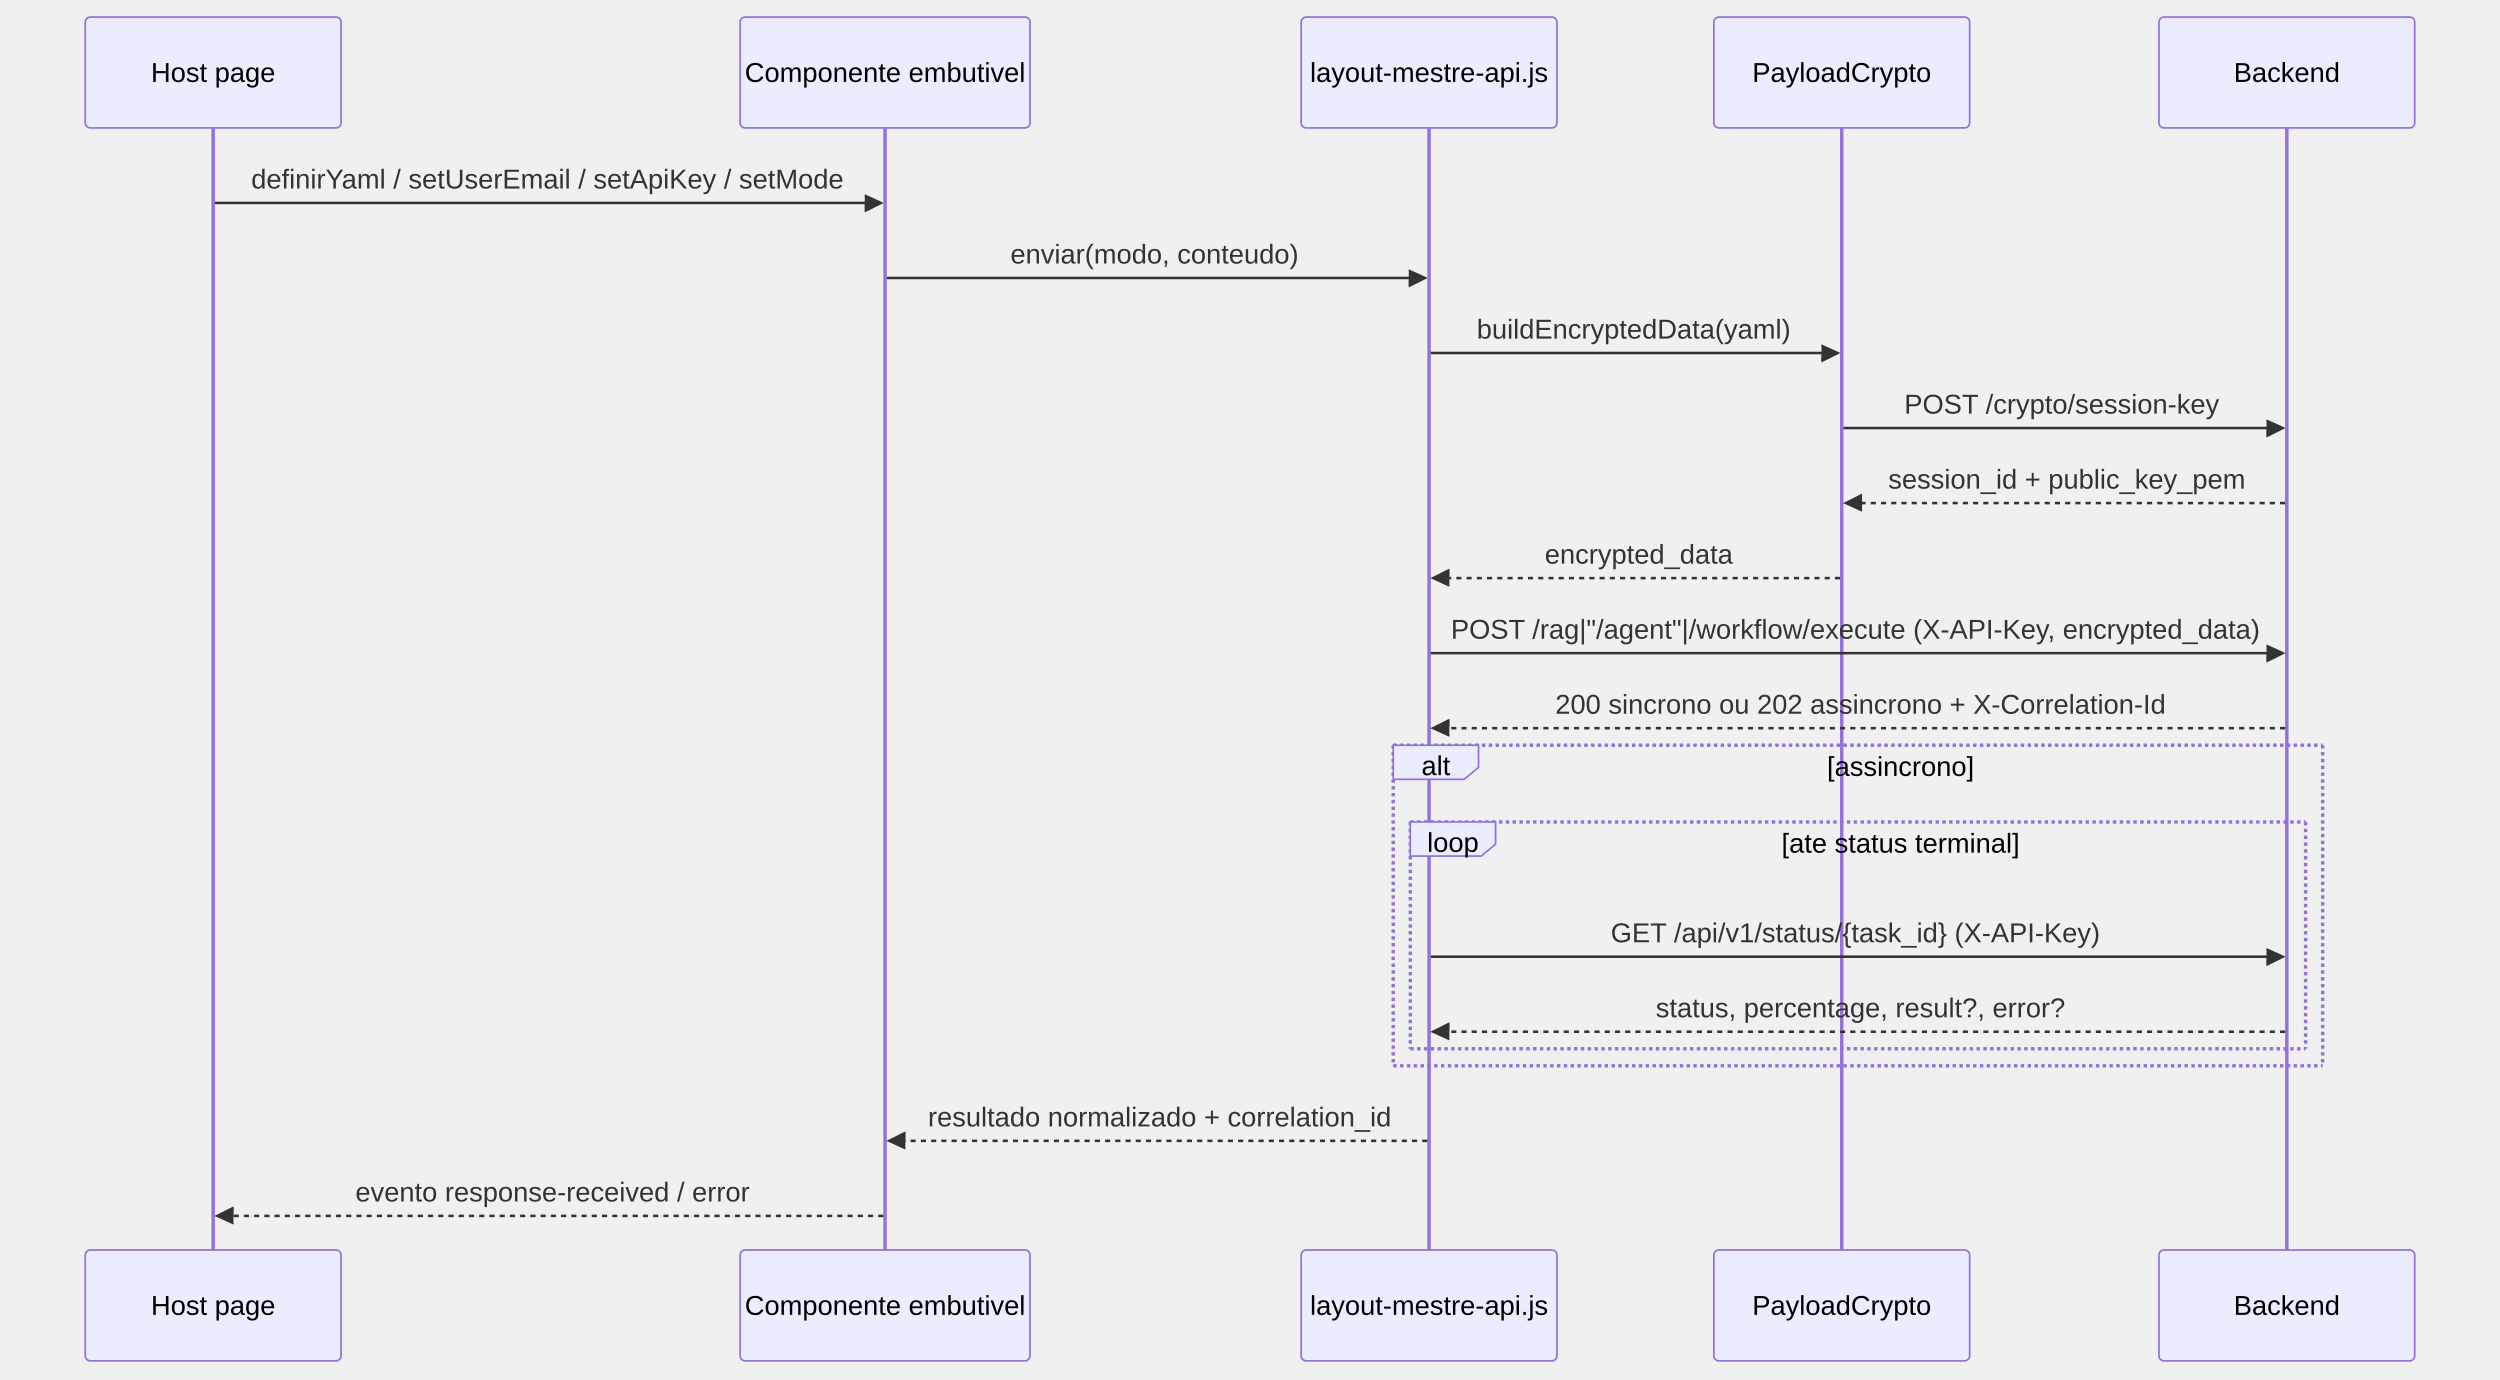
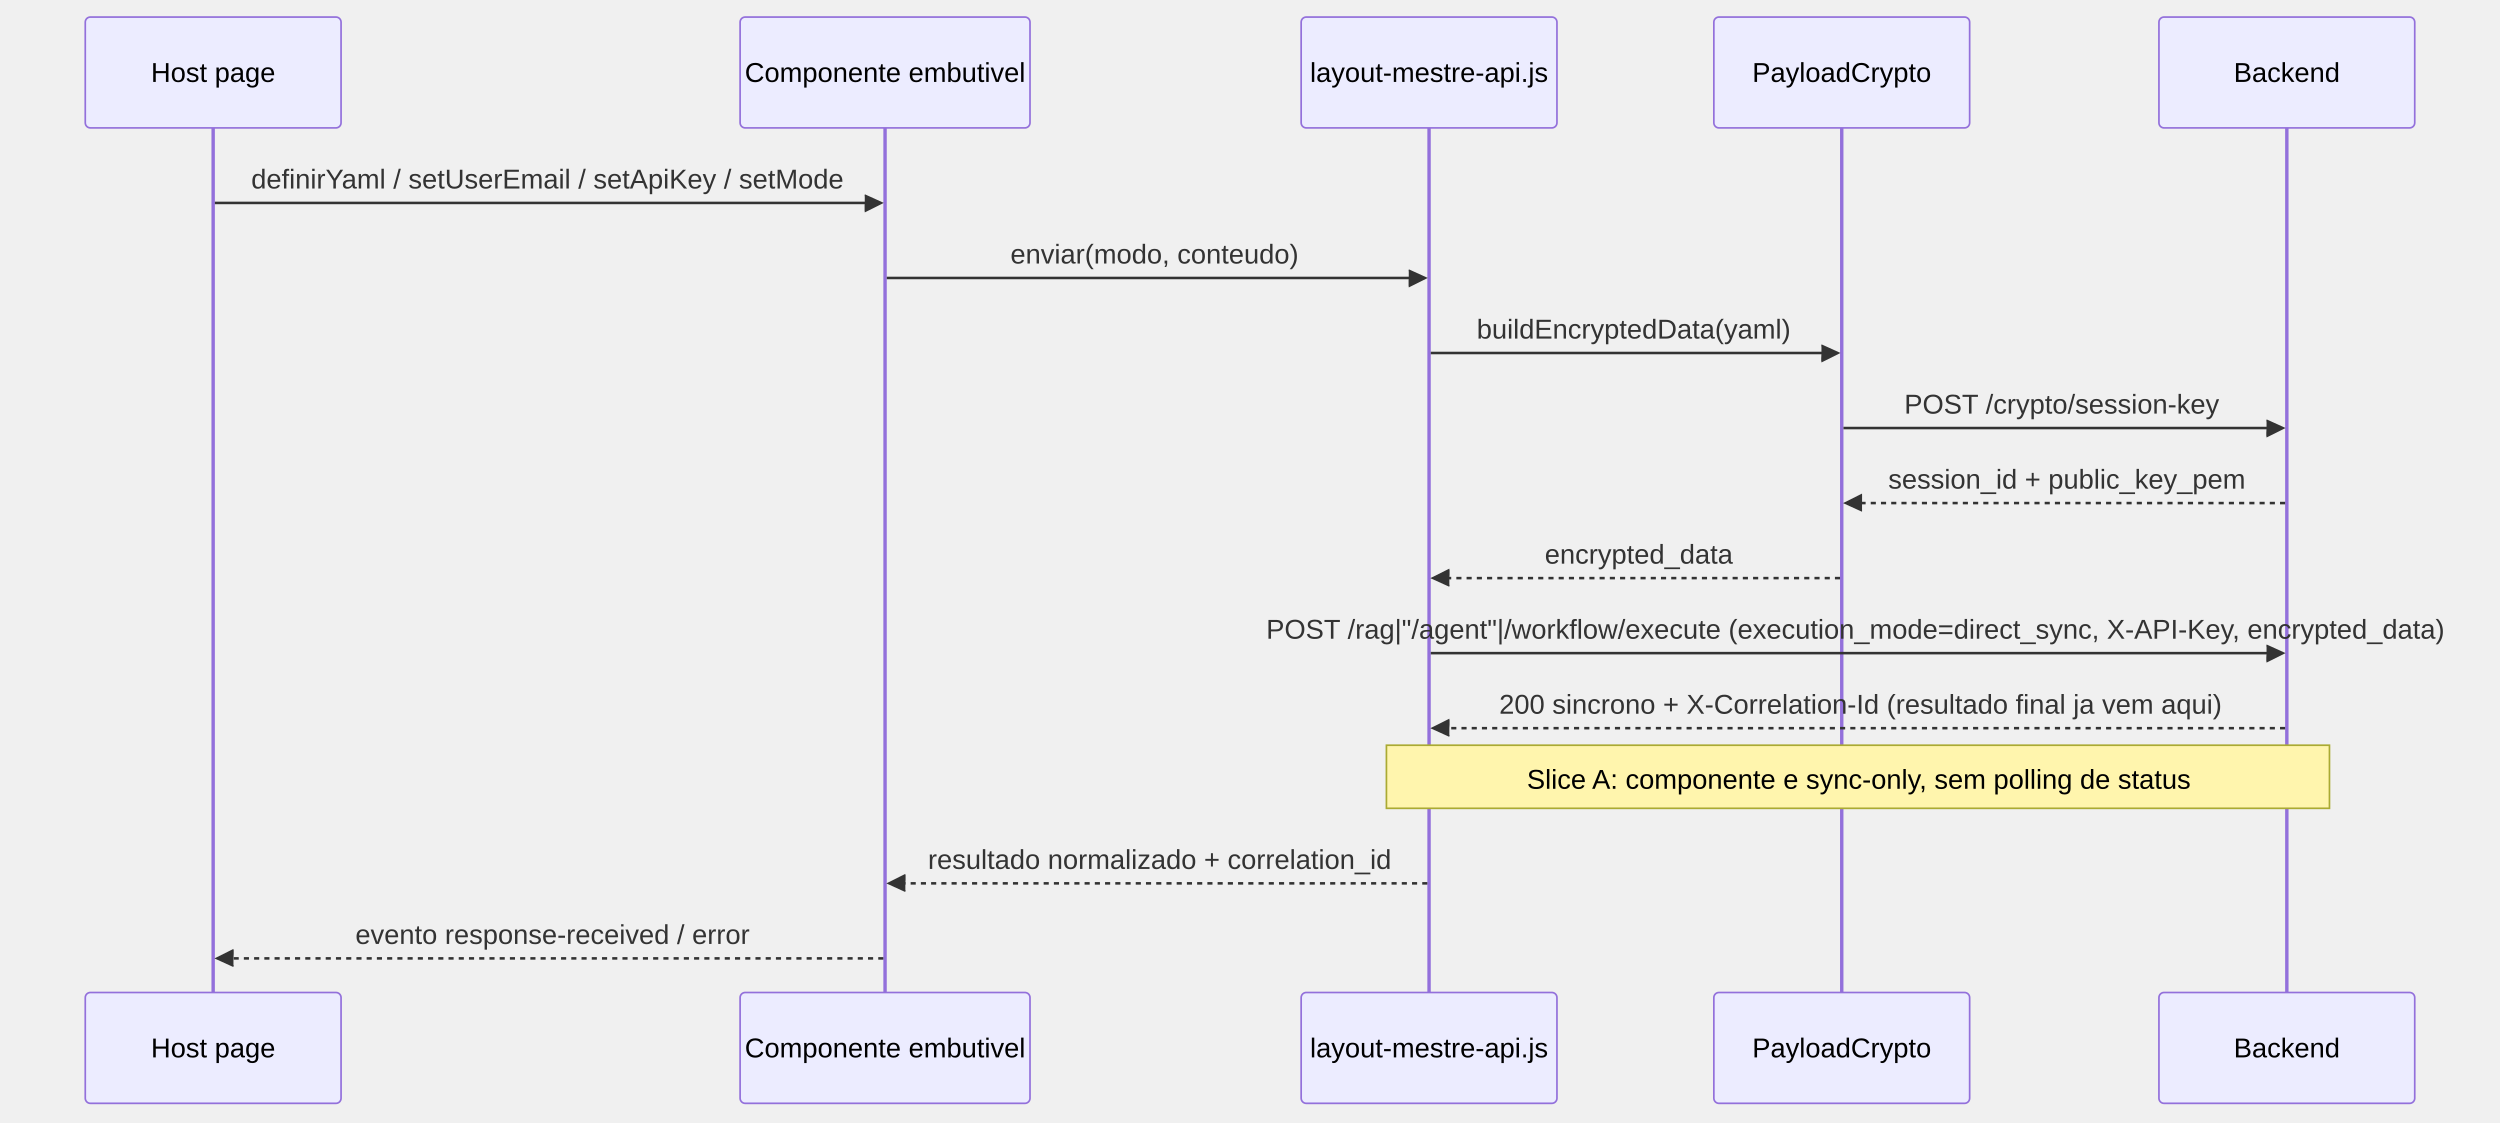
- <svg xmlns="http://www.w3.org/2000/svg" id="my-svg" width="100%" style="max-width: 1466px; background-color: white;" viewBox="-50 -10 1466 809" role="graphics-document document" aria-roledescription="sequence">
+ <svg xmlns="http://www.w3.org/2000/svg" id="my-svg" width="100%" style="max-width: 1466px; background-color: white;" viewBox="-50 -10 1466 658" role="graphics-document document" aria-roledescription="sequence">
  <g>
-     <rect x="1216" y="723" fill="#eaeaea" stroke="#666" width="150" height="65" name="API" rx="3" ry="3" class="actor actor-bottom" />
-     <text x="1291" y="755.5" dominant-baseline="central" alignment-baseline="central" class="actor actor-box" style="text-anchor: middle; font-size: 16px; font-weight: 400;">
+     <rect x="1216" y="572" fill="#eaeaea" stroke="#666" width="150" height="65" name="API" rx="3" ry="3" class="actor actor-bottom" />
+     <text x="1291" y="604.5" dominant-baseline="central" alignment-baseline="central" class="actor actor-box" style="text-anchor: middle; font-size: 16px; font-weight: 400;">
      <tspan x="1291" dy="0">Backend</tspan>
    </text>
  </g>
  <g>
-     <rect x="955" y="723" fill="#eaeaea" stroke="#666" width="150" height="65" name="K" rx="3" ry="3" class="actor actor-bottom" />
-     <text x="1030" y="755.5" dominant-baseline="central" alignment-baseline="central" class="actor actor-box" style="text-anchor: middle; font-size: 16px; font-weight: 400;">
+     <rect x="955" y="572" fill="#eaeaea" stroke="#666" width="150" height="65" name="K" rx="3" ry="3" class="actor actor-bottom" />
+     <text x="1030" y="604.5" dominant-baseline="central" alignment-baseline="central" class="actor actor-box" style="text-anchor: middle; font-size: 16px; font-weight: 400;">
      <tspan x="1030" dy="0">PayloadCrypto</tspan>
    </text>
  </g>
  <g>
-     <rect x="713" y="723" fill="#eaeaea" stroke="#666" width="150" height="65" name="X" rx="3" ry="3" class="actor actor-bottom" />
-     <text x="788" y="755.5" dominant-baseline="central" alignment-baseline="central" class="actor actor-box" style="text-anchor: middle; font-size: 16px; font-weight: 400;">
+     <rect x="713" y="572" fill="#eaeaea" stroke="#666" width="150" height="65" name="X" rx="3" ry="3" class="actor actor-bottom" />
+     <text x="788" y="604.5" dominant-baseline="central" alignment-baseline="central" class="actor actor-box" style="text-anchor: middle; font-size: 16px; font-weight: 400;">
      <tspan x="788" dy="0">layout-mestre-api.js</tspan>
    </text>
  </g>
  <g>
-     <rect x="384" y="723" fill="#eaeaea" stroke="#666" width="170" height="65" name="C" rx="3" ry="3" class="actor actor-bottom" />
-     <text x="469" y="755.5" dominant-baseline="central" alignment-baseline="central" class="actor actor-box" style="text-anchor: middle; font-size: 16px; font-weight: 400;">
+     <rect x="384" y="572" fill="#eaeaea" stroke="#666" width="170" height="65" name="C" rx="3" ry="3" class="actor actor-bottom" />
+     <text x="469" y="604.5" dominant-baseline="central" alignment-baseline="central" class="actor actor-box" style="text-anchor: middle; font-size: 16px; font-weight: 400;">
      <tspan x="469" dy="0">Componente embutivel</tspan>
    </text>
  </g>
  <g>
-     <rect x="0" y="723" fill="#eaeaea" stroke="#666" width="150" height="65" name="H" rx="3" ry="3" class="actor actor-bottom" />
-     <text x="75" y="755.5" dominant-baseline="central" alignment-baseline="central" class="actor actor-box" style="text-anchor: middle; font-size: 16px; font-weight: 400;">
+     <rect x="0" y="572" fill="#eaeaea" stroke="#666" width="150" height="65" name="H" rx="3" ry="3" class="actor actor-bottom" />
+     <text x="75" y="604.5" dominant-baseline="central" alignment-baseline="central" class="actor actor-box" style="text-anchor: middle; font-size: 16px; font-weight: 400;">
      <tspan x="75" dy="0">Host page</tspan>
    </text>
  </g>
  <g>
-     <line id="actor4" x1="1291" y1="65" x2="1291" y2="723" class="actor-line 200" stroke-width="0.5px" stroke="#999" name="API" data-et="life-line" data-id="API" />
+     <line id="actor4" x1="1291" y1="65" x2="1291" y2="572" class="actor-line 200" stroke-width="0.5px" stroke="#999" name="API" data-et="life-line" data-id="API" />
    <g id="root-4" data-et="participant" data-type="participant" data-id="API">
      <rect x="1216" y="0" fill="#eaeaea" stroke="#666" width="150" height="65" name="API" rx="3" ry="3" class="actor actor-top" />
      <text x="1291" y="32.5" dominant-baseline="central" alignment-baseline="central" class="actor actor-box" style="text-anchor: middle; font-size: 16px; font-weight: 400;">
        <tspan x="1291" dy="0">Backend</tspan>
      </text>
    </g>
  </g>
  <g>
-     <line id="actor3" x1="1030" y1="65" x2="1030" y2="723" class="actor-line 200" stroke-width="0.5px" stroke="#999" name="K" data-et="life-line" data-id="K" />
+     <line id="actor3" x1="1030" y1="65" x2="1030" y2="572" class="actor-line 200" stroke-width="0.5px" stroke="#999" name="K" data-et="life-line" data-id="K" />
    <g id="root-3" data-et="participant" data-type="participant" data-id="K">
      <rect x="955" y="0" fill="#eaeaea" stroke="#666" width="150" height="65" name="K" rx="3" ry="3" class="actor actor-top" />
      <text x="1030" y="32.5" dominant-baseline="central" alignment-baseline="central" class="actor actor-box" style="text-anchor: middle; font-size: 16px; font-weight: 400;">
        <tspan x="1030" dy="0">PayloadCrypto</tspan>
      </text>
    </g>
  </g>
  <g>
-     <line id="actor2" x1="788" y1="65" x2="788" y2="723" class="actor-line 200" stroke-width="0.5px" stroke="#999" name="X" data-et="life-line" data-id="X" />
+     <line id="actor2" x1="788" y1="65" x2="788" y2="572" class="actor-line 200" stroke-width="0.5px" stroke="#999" name="X" data-et="life-line" data-id="X" />
    <g id="root-2" data-et="participant" data-type="participant" data-id="X">
      <rect x="713" y="0" fill="#eaeaea" stroke="#666" width="150" height="65" name="X" rx="3" ry="3" class="actor actor-top" />
      <text x="788" y="32.5" dominant-baseline="central" alignment-baseline="central" class="actor actor-box" style="text-anchor: middle; font-size: 16px; font-weight: 400;">
        <tspan x="788" dy="0">layout-mestre-api.js</tspan>
      </text>
    </g>
  </g>
  <g>
-     <line id="actor1" x1="469" y1="65" x2="469" y2="723" class="actor-line 200" stroke-width="0.5px" stroke="#999" name="C" data-et="life-line" data-id="C" />
+     <line id="actor1" x1="469" y1="65" x2="469" y2="572" class="actor-line 200" stroke-width="0.5px" stroke="#999" name="C" data-et="life-line" data-id="C" />
    <g id="root-1" data-et="participant" data-type="participant" data-id="C">
      <rect x="384" y="0" fill="#eaeaea" stroke="#666" width="170" height="65" name="C" rx="3" ry="3" class="actor actor-top" />
      <text x="469" y="32.5" dominant-baseline="central" alignment-baseline="central" class="actor actor-box" style="text-anchor: middle; font-size: 16px; font-weight: 400;">
        <tspan x="469" dy="0">Componente embutivel</tspan>
      </text>
    </g>
  </g>
  <g>
-     <line id="actor0" x1="75" y1="65" x2="75" y2="723" class="actor-line 200" stroke-width="0.5px" stroke="#999" name="H" data-et="life-line" data-id="H" />
+     <line id="actor0" x1="75" y1="65" x2="75" y2="572" class="actor-line 200" stroke-width="0.5px" stroke="#999" name="H" data-et="life-line" data-id="H" />
    <g id="root-0" data-et="participant" data-type="participant" data-id="H">
      <rect x="0" y="0" fill="#eaeaea" stroke="#666" width="150" height="65" name="H" rx="3" ry="3" class="actor actor-top" />
      <text x="75" y="32.5" dominant-baseline="central" alignment-baseline="central" class="actor actor-box" style="text-anchor: middle; font-size: 16px; font-weight: 400;">
        <tspan x="75" dy="0">Host page</tspan>
      </text>
    </g>
  </g>
  <style>#my-svg{font-family:"trebuchet ms",verdana,arial,sans-serif;font-size:16px;fill:#333;}@keyframes edge-animation-frame{from{stroke-dashoffset:0;}}@keyframes dash{to{stroke-dashoffset:0;}}#my-svg .edge-animation-slow{stroke-dasharray:9,5!important;stroke-dashoffset:900;animation:dash 50s linear infinite;stroke-linecap:round;}#my-svg .edge-animation-fast{stroke-dasharray:9,5!important;stroke-dashoffset:900;animation:dash 20s linear infinite;stroke-linecap:round;}#my-svg .error-icon{fill:#552222;}#my-svg .error-text{fill:#552222;stroke:#552222;}#my-svg .edge-thickness-normal{stroke-width:1px;}#my-svg .edge-thickness-thick{stroke-width:3.5px;}#my-svg .edge-pattern-solid{stroke-dasharray:0;}#my-svg .edge-thickness-invisible{stroke-width:0;fill:none;}#my-svg .edge-pattern-dashed{stroke-dasharray:3;}#my-svg .edge-pattern-dotted{stroke-dasharray:2;}#my-svg .marker{fill:#333333;stroke:#333333;}#my-svg .marker.cross{stroke:#333333;}#my-svg svg{font-family:"trebuchet ms",verdana,arial,sans-serif;font-size:16px;}#my-svg p{margin:0;}#my-svg .actor{stroke:#9370DB;fill:#ECECFF;stroke-width:1;}#my-svg rect.actor.outer-path[data-look="neo"]{filter:drop-shadow(1px 2px 2px rgba(185, 185, 185, 1));}#my-svg rect.note[data-look="neo"]{stroke:#aaaa33;fill:#fff5ad;filter:drop-shadow(1px 2px 2px rgba(185, 185, 185, 1));}#my-svg text.actor&gt;tspan{fill:black;stroke:none;}#my-svg .actor-line{stroke:#9370DB;}#my-svg .innerArc{stroke-width:1.5;stroke-dasharray:none;}#my-svg .messageLine0{stroke-width:1.5;stroke-dasharray:none;stroke:#333;}#my-svg .messageLine1{stroke-width:1.5;stroke-dasharray:2,2;stroke:#333;}#my-svg [id$="-arrowhead"] path{fill:#333;stroke:#333;}#my-svg .sequenceNumber{fill:white;}#my-svg [id$="-sequencenumber"]{fill:#333;}#my-svg [id$="-crosshead"] path{fill:#333;stroke:#333;}#my-svg .messageText{fill:#333;stroke:none;}#my-svg .labelBox{stroke:#9370DB;fill:#ECECFF;filter:none;}#my-svg .labelText,#my-svg .labelText&gt;tspan{fill:black;stroke:none;}#my-svg .loopText,#my-svg .loopText&gt;tspan{fill:black;stroke:none;}#my-svg .loopLine{stroke-width:2px;stroke-dasharray:2,2;stroke:#9370DB;fill:#9370DB;}#my-svg .note{stroke:#aaaa33;fill:#fff5ad;}#my-svg .noteText,#my-svg .noteText&gt;tspan{fill:black;stroke:none;font-weight:normal;}#my-svg .activation0{fill:#f4f4f4;stroke:#666;}#my-svg .activation1{fill:#f4f4f4;stroke:#666;}#my-svg .activation2{fill:#f4f4f4;stroke:#666;}#my-svg .actorPopupMenu{position:absolute;}#my-svg .actorPopupMenuPanel{position:absolute;fill:#ECECFF;box-shadow:0px 8px 16px 0px rgba(0,0,0,0.2);filter:drop-shadow(3px 5px 2px rgb(0 0 0 / 0.4));}#my-svg .actor-man circle,#my-svg line{fill:#ECECFF;stroke-width:2px;}#my-svg g rect.rect{filter:drop-shadow(1px 2px 2px rgba(185, 185, 185, 1));stroke:#9370DB;}#my-svg .node .neo-node{stroke:#9370DB;}#my-svg [data-look="neo"].node rect,#my-svg [data-look="neo"].cluster rect,#my-svg [data-look="neo"].node polygon{stroke:#9370DB;filter:drop-shadow(1px 2px 2px rgba(185, 185, 185, 1));}#my-svg [data-look="neo"].node path{stroke:#9370DB;stroke-width:1px;}#my-svg [data-look="neo"].node .outer-path{filter:drop-shadow(1px 2px 2px rgba(185, 185, 185, 1));}#my-svg [data-look="neo"].node .neo-line path{stroke:#9370DB;filter:none;}#my-svg [data-look="neo"].node circle{stroke:#9370DB;filter:drop-shadow(1px 2px 2px rgba(185, 185, 185, 1));}#my-svg [data-look="neo"].node circle .state-start{fill:#000000;}#my-svg [data-look="neo"].icon-shape .icon{fill:#9370DB;filter:drop-shadow(1px 2px 2px rgba(185, 185, 185, 1));}#my-svg [data-look="neo"].icon-shape .icon-neo path{stroke:#9370DB;filter:drop-shadow(1px 2px 2px rgba(185, 185, 185, 1));}#my-svg :root{--mermaid-font-family:"trebuchet ms",verdana,arial,sans-serif;}</style>
  <g />
  <defs>
    <symbol id="my-svg-computer" width="24" height="24">
      <path transform="scale(.5)" d="M2 2v13h20v-13h-20zm18 11h-16v-9h16v9zm-10.228 6l.466-1h3.524l.467 1h-4.457zm14.228 3h-24l2-6h2.104l-1.33 4h18.45l-1.297-4h2.073l2 6zm-5-10h-14v-7h14v7z" />
    </symbol>
  </defs>
  <defs>
    <symbol id="my-svg-database" fill-rule="evenodd" clip-rule="evenodd">
      <path transform="scale(.5)" d="M12.258.001l.256.004.255.005.253.008.251.01.249.012.247.015.246.016.242.019.241.02.239.023.236.024.233.027.231.028.229.031.225.032.223.034.22.036.217.038.214.04.211.041.208.043.205.045.201.046.198.048.194.05.191.051.187.053.183.054.18.056.175.057.172.059.168.06.163.061.16.063.155.064.15.066.074.033.073.033.071.034.07.034.069.035.068.035.067.035.066.035.064.036.064.036.062.036.06.036.06.037.058.037.058.037.055.038.055.038.053.038.052.038.051.039.05.039.048.039.047.039.045.04.044.04.043.04.041.04.04.041.039.041.037.041.036.041.034.041.033.042.032.042.03.042.029.042.027.042.026.043.024.043.023.043.021.043.02.043.018.044.017.043.015.044.013.044.012.044.011.045.009.044.007.045.006.045.004.045.002.045.001.045v17l-.001.045-.002.045-.004.045-.006.045-.007.045-.009.044-.011.045-.012.044-.013.044-.015.044-.017.043-.018.044-.02.043-.021.043-.023.043-.024.043-.026.043-.027.042-.029.042-.03.042-.032.042-.033.042-.034.041-.036.041-.037.041-.039.041-.04.041-.041.04-.043.04-.044.04-.045.04-.047.039-.048.039-.05.039-.051.039-.052.038-.053.038-.055.038-.055.038-.058.037-.058.037-.06.037-.06.036-.062.036-.064.036-.064.036-.066.035-.067.035-.068.035-.069.035-.07.034-.071.034-.073.033-.074.033-.15.066-.155.064-.16.063-.163.061-.168.06-.172.059-.175.057-.18.056-.183.054-.187.053-.191.051-.194.05-.198.048-.201.046-.205.045-.208.043-.211.041-.214.04-.217.038-.22.036-.223.034-.225.032-.229.031-.231.028-.233.027-.236.024-.239.023-.241.02-.242.019-.246.016-.247.015-.249.012-.251.01-.253.008-.255.005-.256.004-.258.001-.258-.001-.256-.004-.255-.005-.253-.008-.251-.01-.249-.012-.247-.015-.245-.016-.243-.019-.241-.02-.238-.023-.236-.024-.234-.027-.231-.028-.228-.031-.226-.032-.223-.034-.22-.036-.217-.038-.214-.04-.211-.041-.208-.043-.204-.045-.201-.046-.198-.048-.195-.05-.19-.051-.187-.053-.184-.054-.179-.056-.176-.057-.172-.059-.167-.06-.164-.061-.159-.063-.155-.064-.151-.066-.074-.033-.072-.033-.072-.034-.07-.034-.069-.035-.068-.035-.067-.035-.066-.035-.064-.036-.063-.036-.062-.036-.061-.036-.06-.037-.058-.037-.057-.037-.056-.038-.055-.038-.053-.038-.052-.038-.051-.039-.049-.039-.049-.039-.046-.039-.046-.04-.044-.04-.043-.04-.041-.04-.04-.041-.039-.041-.037-.041-.036-.041-.034-.041-.033-.042-.032-.042-.03-.042-.029-.042-.027-.042-.026-.043-.024-.043-.023-.043-.021-.043-.02-.043-.018-.044-.017-.043-.015-.044-.013-.044-.012-.044-.011-.045-.009-.044-.007-.045-.006-.045-.004-.045-.002-.045-.001-.045v-17l.001-.045.002-.045.004-.045.006-.045.007-.045.009-.044.011-.045.012-.044.013-.044.015-.044.017-.043.018-.044.02-.043.021-.043.023-.043.024-.043.026-.043.027-.042.029-.042.03-.042.032-.042.033-.042.034-.041.036-.041.037-.041.039-.041.04-.041.041-.04.043-.04.044-.04.046-.04.046-.039.049-.039.049-.039.051-.039.052-.038.053-.038.055-.038.056-.038.057-.037.058-.037.06-.037.061-.036.062-.036.063-.036.064-.036.066-.035.067-.035.068-.035.069-.035.07-.034.072-.034.072-.033.074-.033.151-.066.155-.064.159-.063.164-.061.167-.06.172-.059.176-.057.179-.056.184-.054.187-.053.19-.051.195-.05.198-.048.201-.046.204-.045.208-.043.211-.041.214-.04.217-.038.22-.036.223-.034.226-.032.228-.031.231-.028.234-.027.236-.024.238-.023.241-.02.243-.019.245-.016.247-.015.249-.012.251-.01.253-.008.255-.005.256-.004.258-.001.258.001zm-9.258 20.499v.01l.001.021.003.021.004.022.005.021.006.022.007.022.009.023.01.022.011.023.012.023.013.023.015.023.016.024.017.023.018.024.019.024.021.024.022.025.023.024.024.025.052.049.056.05.061.051.066.051.07.051.075.051.079.052.084.052.088.052.092.052.097.052.102.051.105.052.11.052.114.051.119.051.123.051.127.05.131.05.135.05.139.048.144.049.147.047.152.047.155.047.16.045.163.045.167.043.171.043.176.041.178.041.183.039.187.039.19.037.194.035.197.035.202.033.204.031.209.03.212.029.216.027.219.025.222.024.226.021.23.02.233.018.236.016.24.015.243.012.246.01.249.008.253.005.256.004.259.001.26-.001.257-.004.254-.005.25-.008.247-.011.244-.012.241-.014.237-.016.233-.018.231-.021.226-.021.224-.024.22-.026.216-.027.212-.028.21-.031.205-.031.202-.034.198-.034.194-.036.191-.037.187-.039.183-.04.179-.04.175-.042.172-.043.168-.044.163-.045.16-.046.155-.046.152-.047.148-.048.143-.049.139-.049.136-.05.131-.05.126-.05.123-.051.118-.052.114-.051.11-.052.106-.052.101-.052.096-.052.092-.052.088-.053.083-.051.079-.052.074-.052.07-.051.065-.051.06-.051.056-.05.051-.05.023-.024.023-.025.021-.024.02-.024.019-.024.018-.024.017-.024.015-.023.014-.024.013-.023.012-.023.01-.023.01-.022.008-.022.006-.022.006-.022.004-.022.004-.021.001-.021.001-.021v-4.127l-.077.055-.08.053-.083.054-.085.053-.087.052-.09.052-.093.051-.095.05-.097.05-.1.049-.102.049-.105.048-.106.047-.109.047-.111.046-.114.045-.115.045-.118.044-.12.043-.122.042-.124.042-.126.041-.128.04-.13.04-.132.038-.134.038-.135.037-.138.037-.139.035-.142.035-.143.034-.144.033-.147.032-.148.031-.15.03-.151.03-.153.029-.154.027-.156.027-.158.026-.159.025-.161.024-.162.023-.163.022-.165.021-.166.02-.167.019-.169.018-.169.017-.171.016-.173.015-.173.014-.175.013-.175.012-.177.011-.178.01-.179.008-.179.008-.181.006-.182.005-.182.004-.184.003-.184.002h-.37l-.184-.002-.184-.003-.182-.004-.182-.005-.181-.006-.179-.008-.179-.008-.178-.01-.176-.011-.176-.012-.175-.013-.173-.014-.172-.015-.171-.016-.17-.017-.169-.018-.167-.019-.166-.02-.165-.021-.163-.022-.162-.023-.161-.024-.159-.025-.157-.026-.156-.027-.155-.027-.153-.029-.151-.03-.15-.03-.148-.031-.146-.032-.145-.033-.143-.034-.141-.035-.14-.035-.137-.037-.136-.037-.134-.038-.132-.038-.13-.04-.128-.04-.126-.041-.124-.042-.122-.042-.12-.044-.117-.043-.116-.045-.113-.045-.112-.046-.109-.047-.106-.047-.105-.048-.102-.049-.1-.049-.097-.05-.095-.05-.093-.052-.09-.051-.087-.052-.085-.053-.083-.054-.08-.054-.077-.054v4.127zm0-5.654v.011l.001.021.003.021.004.021.005.022.006.022.007.022.009.022.01.022.011.023.012.023.013.023.015.024.016.023.017.024.018.024.019.024.021.024.022.024.023.025.024.024.052.05.056.05.061.05.066.051.07.051.075.052.079.051.084.052.088.052.092.052.097.052.102.052.105.052.11.051.114.051.119.052.123.05.127.051.131.05.135.049.139.049.144.048.147.048.152.047.155.046.16.045.163.045.167.044.171.042.176.042.178.04.183.04.187.038.19.037.194.036.197.034.202.033.204.032.209.03.212.028.216.027.219.025.222.024.226.022.23.02.233.018.236.016.24.014.243.012.246.01.249.008.253.006.256.003.259.001.26-.001.257-.003.254-.006.25-.008.247-.01.244-.012.241-.015.237-.016.233-.018.231-.02.226-.022.224-.024.22-.025.216-.027.212-.029.21-.03.205-.032.202-.033.198-.035.194-.036.191-.037.187-.039.183-.039.179-.041.175-.042.172-.043.168-.044.163-.045.16-.045.155-.047.152-.047.148-.048.143-.048.139-.05.136-.049.131-.05.126-.051.123-.051.118-.051.114-.052.11-.052.106-.052.101-.052.096-.052.092-.052.088-.052.083-.052.079-.052.074-.051.07-.052.065-.051.06-.05.056-.051.051-.049.023-.025.023-.024.021-.025.02-.024.019-.024.018-.024.017-.024.015-.023.014-.023.013-.024.012-.022.01-.023.01-.023.008-.022.006-.022.006-.022.004-.021.004-.022.001-.021.001-.021v-4.139l-.077.054-.08.054-.083.054-.085.052-.087.053-.09.051-.093.051-.095.051-.097.05-.1.049-.102.049-.105.048-.106.047-.109.047-.111.046-.114.045-.115.044-.118.044-.12.044-.122.042-.124.042-.126.041-.128.04-.13.039-.132.039-.134.038-.135.037-.138.036-.139.036-.142.035-.143.033-.144.033-.147.033-.148.031-.15.03-.151.03-.153.028-.154.028-.156.027-.158.026-.159.025-.161.024-.162.023-.163.022-.165.021-.166.02-.167.019-.169.018-.169.017-.171.016-.173.015-.173.014-.175.013-.175.012-.177.011-.178.009-.179.009-.179.007-.181.007-.182.005-.182.004-.184.003-.184.002h-.37l-.184-.002-.184-.003-.182-.004-.182-.005-.181-.007-.179-.007-.179-.009-.178-.009-.176-.011-.176-.012-.175-.013-.173-.014-.172-.015-.171-.016-.17-.017-.169-.018-.167-.019-.166-.02-.165-.021-.163-.022-.162-.023-.161-.024-.159-.025-.157-.026-.156-.027-.155-.028-.153-.028-.151-.03-.15-.03-.148-.031-.146-.033-.145-.033-.143-.033-.141-.035-.14-.036-.137-.036-.136-.037-.134-.038-.132-.039-.13-.039-.128-.04-.126-.041-.124-.042-.122-.043-.12-.043-.117-.044-.116-.044-.113-.046-.112-.046-.109-.046-.106-.047-.105-.048-.102-.049-.1-.049-.097-.05-.095-.051-.093-.051-.09-.051-.087-.053-.085-.052-.083-.054-.08-.054-.077-.054v4.139zm0-5.666v.011l.001.02.003.022.004.021.005.022.006.021.007.022.009.023.01.022.011.023.012.023.013.023.015.023.016.024.017.024.018.023.019.024.021.025.022.024.023.024.024.025.052.05.056.05.061.05.066.051.07.051.075.052.079.051.084.052.088.052.092.052.097.052.102.052.105.051.11.052.114.051.119.051.123.051.127.05.131.05.135.05.139.049.144.048.147.048.152.047.155.046.16.045.163.045.167.043.171.043.176.042.178.04.183.04.187.038.19.037.194.036.197.034.202.033.204.032.209.03.212.028.216.027.219.025.222.024.226.021.23.02.233.018.236.017.24.014.243.012.246.01.249.008.253.006.256.003.259.001.26-.001.257-.003.254-.006.25-.008.247-.01.244-.013.241-.014.237-.016.233-.018.231-.02.226-.022.224-.024.22-.025.216-.027.212-.029.21-.03.205-.032.202-.033.198-.035.194-.036.191-.037.187-.039.183-.039.179-.041.175-.042.172-.043.168-.044.163-.045.16-.045.155-.047.152-.047.148-.048.143-.049.139-.049.136-.049.131-.051.126-.05.123-.051.118-.052.114-.051.11-.052.106-.052.101-.052.096-.052.092-.052.088-.052.083-.052.079-.052.074-.052.07-.051.065-.051.06-.051.056-.05.051-.049.023-.025.023-.025.021-.024.02-.024.019-.024.018-.024.017-.024.015-.023.014-.024.013-.023.012-.023.01-.022.01-.023.008-.022.006-.022.006-.022.004-.022.004-.021.001-.021.001-.021v-4.153l-.077.054-.08.054-.083.053-.085.053-.087.053-.09.051-.093.051-.095.051-.097.05-.1.049-.102.048-.105.048-.106.048-.109.046-.111.046-.114.046-.115.044-.118.044-.12.043-.122.043-.124.042-.126.041-.128.04-.13.039-.132.039-.134.038-.135.037-.138.036-.139.036-.142.034-.143.034-.144.033-.147.032-.148.032-.15.03-.151.03-.153.028-.154.028-.156.027-.158.026-.159.024-.161.024-.162.023-.163.023-.165.021-.166.02-.167.019-.169.018-.169.017-.171.016-.173.015-.173.014-.175.013-.175.012-.177.01-.178.01-.179.009-.179.007-.181.006-.182.006-.182.004-.184.003-.184.001-.185.001-.185-.001-.184-.001-.184-.003-.182-.004-.182-.006-.181-.006-.179-.007-.179-.009-.178-.01-.176-.01-.176-.012-.175-.013-.173-.014-.172-.015-.171-.016-.17-.017-.169-.018-.167-.019-.166-.02-.165-.021-.163-.023-.162-.023-.161-.024-.159-.024-.157-.026-.156-.027-.155-.028-.153-.028-.151-.03-.15-.03-.148-.032-.146-.032-.145-.033-.143-.034-.141-.034-.14-.036-.137-.036-.136-.037-.134-.038-.132-.039-.13-.039-.128-.041-.126-.041-.124-.041-.122-.043-.12-.043-.117-.044-.116-.044-.113-.046-.112-.046-.109-.046-.106-.048-.105-.048-.102-.048-.1-.05-.097-.049-.095-.051-.093-.051-.09-.052-.087-.052-.085-.053-.083-.053-.08-.054-.077-.054v4.153zm8.74-8.179l-.257.004-.254.005-.25.008-.247.011-.244.012-.241.014-.237.016-.233.018-.231.021-.226.022-.224.023-.22.026-.216.027-.212.028-.21.031-.205.032-.202.033-.198.034-.194.036-.191.038-.187.038-.183.04-.179.041-.175.042-.172.043-.168.043-.163.045-.16.046-.155.046-.152.048-.148.048-.143.048-.139.049-.136.05-.131.05-.126.051-.123.051-.118.051-.114.052-.11.052-.106.052-.101.052-.096.052-.092.052-.088.052-.083.052-.079.052-.074.051-.07.052-.065.051-.06.05-.056.05-.051.05-.023.025-.023.024-.021.024-.02.025-.019.024-.018.024-.017.023-.015.024-.014.023-.013.023-.012.023-.01.023-.01.022-.008.022-.006.023-.006.021-.004.022-.004.021-.001.021-.001.021.001.021.001.021.004.021.004.022.006.021.006.023.008.022.01.022.01.023.012.023.013.023.014.023.015.024.017.023.018.024.019.024.02.025.021.024.023.024.023.025.051.05.056.05.06.05.065.051.07.052.074.051.079.052.083.052.088.052.092.052.096.052.101.052.106.052.11.052.114.052.118.051.123.051.126.051.131.05.136.05.139.049.143.048.148.048.152.048.155.046.16.046.163.045.168.043.172.043.175.042.179.041.183.04.187.038.191.038.194.036.198.034.202.033.205.032.21.031.212.028.216.027.22.026.224.023.226.022.231.021.233.018.237.016.241.014.244.012.247.011.25.008.254.005.257.004.26.001.26-.001.257-.004.254-.005.25-.008.247-.011.244-.012.241-.014.237-.016.233-.018.231-.021.226-.022.224-.023.22-.026.216-.027.212-.028.21-.031.205-.032.202-.033.198-.034.194-.036.191-.038.187-.038.183-.04.179-.041.175-.042.172-.043.168-.043.163-.045.16-.046.155-.046.152-.048.148-.048.143-.048.139-.049.136-.05.131-.05.126-.051.123-.051.118-.051.114-.052.11-.052.106-.052.101-.052.096-.052.092-.052.088-.052.083-.052.079-.052.074-.051.07-.052.065-.051.06-.05.056-.05.051-.05.023-.025.023-.024.021-.024.02-.025.019-.024.018-.024.017-.023.015-.024.014-.023.013-.023.012-.023.01-.023.01-.022.008-.022.006-.023.006-.021.004-.022.004-.021.001-.021.001-.021-.001-.021-.001-.021-.004-.021-.004-.022-.006-.021-.006-.023-.008-.022-.01-.022-.01-.023-.012-.023-.013-.023-.014-.023-.015-.024-.017-.023-.018-.024-.019-.024-.02-.025-.021-.024-.023-.024-.023-.025-.051-.05-.056-.05-.06-.05-.065-.051-.07-.052-.074-.051-.079-.052-.083-.052-.088-.052-.092-.052-.096-.052-.101-.052-.106-.052-.11-.052-.114-.052-.118-.051-.123-.051-.126-.051-.131-.05-.136-.05-.139-.049-.143-.048-.148-.048-.152-.048-.155-.046-.16-.046-.163-.045-.168-.043-.172-.043-.175-.042-.179-.041-.183-.04-.187-.038-.191-.038-.194-.036-.198-.034-.202-.033-.205-.032-.21-.031-.212-.028-.216-.027-.22-.026-.224-.023-.226-.022-.231-.021-.233-.018-.237-.016-.241-.014-.244-.012-.247-.011-.25-.008-.254-.005-.257-.004-.26-.001-.26.001z" />
    </symbol>
  </defs>
  <defs>
    <symbol id="my-svg-clock" width="24" height="24">
      <path transform="scale(.5)" d="M12 2c5.514 0 10 4.486 10 10s-4.486 10-10 10-10-4.486-10-10 4.486-10 10-10zm0-2c-6.627 0-12 5.373-12 12s5.373 12 12 12 12-5.373 12-12-5.373-12-12-12zm5.848 12.459c.202.038.202.333.001.372-1.907.361-6.045 1.111-6.547 1.111-.719 0-1.301-.582-1.301-1.301 0-.512.77-5.447 1.125-7.445.034-.192.312-.181.343.014l.985 6.238 5.394 1.011z" />
    </symbol>
  </defs>
  <defs>
    <marker id="my-svg-arrowhead" refX="7.9" refY="5" markerUnits="userSpaceOnUse" markerWidth="12" markerHeight="12" orient="auto-start-reverse">
      <path d="M -1 0 L 10 5 L 0 10 z" />
    </marker>
  </defs>
  <defs>
    <marker id="my-svg-crosshead" markerWidth="15" markerHeight="8" orient="auto" refX="4" refY="4.5">
      <path fill="none" stroke="#000000" stroke-width="1pt" d="M 1,2 L 6,7 M 6,2 L 1,7" style="stroke-dasharray: 0, 0;" />
    </marker>
  </defs>
  <defs>
    <marker id="my-svg-filled-head" refX="15.5" refY="7" markerWidth="20" markerHeight="28" orient="auto">
      <path d="M 18,7 L9,13 L14,7 L9,1 Z" />
    </marker>
  </defs>
  <defs>
    <marker id="my-svg-sequencenumber" refX="15" refY="15" markerWidth="60" markerHeight="40" orient="auto">
      <circle cx="15" cy="15" r="6" />
    </marker>
  </defs>
  <defs>
    <marker id="my-svg-solidTopArrowHead" refX="7.9" refY="7.25" markerUnits="userSpaceOnUse" markerWidth="12" markerHeight="12" orient="auto-start-reverse">
      <path d="M 0 0 L 10 8 L 0 8 z" />
    </marker>
  </defs>
  <defs>
    <marker id="my-svg-solidBottomArrowHead" refX="7.9" refY="0.75" markerUnits="userSpaceOnUse" markerWidth="12" markerHeight="12" orient="auto-start-reverse">
      <path d="M 0 0 L 10 0 L 0 8 z" />
    </marker>
  </defs>
  <defs>
    <marker id="my-svg-stickTopArrowHead" refX="7.5" refY="7" markerUnits="userSpaceOnUse" markerWidth="12" markerHeight="12" orient="auto-start-reverse">
      <path d="M 0 0 L 7 7" stroke="black" stroke-width="1.5" fill="none" />
    </marker>
  </defs>
  <defs>
    <marker id="my-svg-stickBottomArrowHead" refX="7.5" refY="0" markerUnits="userSpaceOnUse" markerWidth="12" markerHeight="12" orient="auto-start-reverse">
      <path d="M 0 7 L 7 0" stroke="black" stroke-width="1.5" fill="none" />
    </marker>
  </defs>
-   <g data-et="control-structure" data-id="i12">
-     <line x1="777" y1="472" x2="1302" y2="472" class="loopLine" />
-     <line x1="1302" y1="472" x2="1302" y2="605" class="loopLine" />
-     <line x1="777" y1="605" x2="1302" y2="605" class="loopLine" />
-     <line x1="777" y1="472" x2="777" y2="605" class="loopLine" />
-     <polygon points="777,472 827,472 827,485 818.6,492 777,492" class="labelBox" />
-     <text x="802" y="485" text-anchor="middle" dominant-baseline="middle" alignment-baseline="middle" class="labelText" style="font-size: 16px; font-weight: 400;">loop</text>
-     <text x="1064.5" y="490" text-anchor="middle" class="loopText" style="font-size: 16px; font-weight: 400;">
-       <tspan x="1064.5">[ate status terminal]</tspan>
-     </text>
-   </g>
-   <g data-et="control-structure" data-id="i13">
-     <line x1="767" y1="427" x2="1312" y2="427" class="loopLine" />
-     <line x1="1312" y1="427" x2="1312" y2="615" class="loopLine" />
-     <line x1="767" y1="615" x2="1312" y2="615" class="loopLine" />
-     <line x1="767" y1="427" x2="767" y2="615" class="loopLine" />
-     <polygon points="767,427 817,427 817,440 808.6,447 767,447" class="labelBox" />
-     <text x="792" y="440" text-anchor="middle" dominant-baseline="middle" alignment-baseline="middle" class="labelText" style="font-size: 16px; font-weight: 400;">alt</text>
-     <text x="1064.5" y="445" text-anchor="middle" class="loopText" style="font-size: 16px; font-weight: 400;">
-       <tspan x="1064.5">[assincrono]</tspan>
+   <g data-et="note" data-id="i8">
+     <rect x="763" y="427" fill="#EDF2AE" stroke="#666" width="553" height="37" class="note" />
+     <text x="1040" y="432" text-anchor="middle" dominant-baseline="middle" alignment-baseline="middle" class="noteText" dy="1em" style="font-size: 16px; font-weight: 400;">
+       <tspan x="1040">Slice A: componente e sync-only, sem polling de status</tspan>
    </text>
  </g>
  <text x="271" y="80" text-anchor="middle" dominant-baseline="middle" alignment-baseline="middle" class="messageText" dy="1em" style="font-size: 16px; font-weight: 400;">definirYaml / setUserEmail / setApiKey / setMode</text>
  <line x1="76" y1="109" x2="465" y2="109" class="messageLine0" data-et="message" data-id="i0" data-from="H" data-to="C" stroke-width="2" stroke="none" marker-end="url(#my-svg-arrowhead)" style="fill: none;" />
  <text x="627" y="124" text-anchor="middle" dominant-baseline="middle" alignment-baseline="middle" class="messageText" dy="1em" style="font-size: 16px; font-weight: 400;">enviar(modo, conteudo)</text>
  <line x1="470" y1="153" x2="784" y2="153" class="messageLine0" data-et="message" data-id="i1" data-from="C" data-to="X" stroke-width="2" stroke="none" marker-end="url(#my-svg-arrowhead)" style="fill: none;" />
  <text x="908" y="168" text-anchor="middle" dominant-baseline="middle" alignment-baseline="middle" class="messageText" dy="1em" style="font-size: 16px; font-weight: 400;">buildEncryptedData(yaml)</text>
  <line x1="789" y1="197" x2="1026" y2="197" class="messageLine0" data-et="message" data-id="i2" data-from="X" data-to="K" stroke-width="2" stroke="none" marker-end="url(#my-svg-arrowhead)" style="fill: none;" />
  <text x="1159" y="212" text-anchor="middle" dominant-baseline="middle" alignment-baseline="middle" class="messageText" dy="1em" style="font-size: 16px; font-weight: 400;">POST /crypto/session-key</text>
  <line x1="1031" y1="241" x2="1287" y2="241" class="messageLine0" data-et="message" data-id="i3" data-from="K" data-to="API" stroke-width="2" stroke="none" marker-end="url(#my-svg-arrowhead)" style="fill: none;" />
  <text x="1162" y="256" text-anchor="middle" dominant-baseline="middle" alignment-baseline="middle" class="messageText" dy="1em" style="font-size: 16px; font-weight: 400;">session_id + public_key_pem</text>
  <line x1="1290" y1="285" x2="1034" y2="285" class="messageLine1" data-et="message" data-id="i4" data-from="API" data-to="K" stroke-width="2" stroke="none" marker-end="url(#my-svg-arrowhead)" style="stroke-dasharray: 3, 3; fill: none;" />
  <text x="911" y="300" text-anchor="middle" dominant-baseline="middle" alignment-baseline="middle" class="messageText" dy="1em" style="font-size: 16px; font-weight: 400;">encrypted_data</text>
  <line x1="1029" y1="329" x2="792" y2="329" class="messageLine1" data-et="message" data-id="i5" data-from="K" data-to="X" stroke-width="2" stroke="none" marker-end="url(#my-svg-arrowhead)" style="stroke-dasharray: 3, 3; fill: none;" />
-   <text x="1038" y="344" text-anchor="middle" dominant-baseline="middle" alignment-baseline="middle" class="messageText" dy="1em" style="font-size: 16px; font-weight: 400;">POST /rag|"/agent"|/workflow/execute (X-API-Key, encrypted_data)</text>
+   <text x="1038" y="344" text-anchor="middle" dominant-baseline="middle" alignment-baseline="middle" class="messageText" dy="1em" style="font-size: 16px; font-weight: 400;">POST /rag|"/agent"|/workflow/execute (execution_mode=direct_sync, X-API-Key, encrypted_data)</text>
  <line x1="789" y1="373" x2="1287" y2="373" class="messageLine0" data-et="message" data-id="i6" data-from="X" data-to="API" stroke-width="2" stroke="none" marker-end="url(#my-svg-arrowhead)" style="fill: none;" />
-   <text x="1041" y="388" text-anchor="middle" dominant-baseline="middle" alignment-baseline="middle" class="messageText" dy="1em" style="font-size: 16px; font-weight: 400;">200 sincrono ou 202 assincrono + X-Correlation-Id</text>
+   <text x="1041" y="388" text-anchor="middle" dominant-baseline="middle" alignment-baseline="middle" class="messageText" dy="1em" style="font-size: 16px; font-weight: 400;">200 sincrono + X-Correlation-Id (resultado final ja vem aqui)</text>
  <line x1="1290" y1="417" x2="792" y2="417" class="messageLine1" data-et="message" data-id="i7" data-from="API" data-to="X" stroke-width="2" stroke="none" marker-end="url(#my-svg-arrowhead)" style="stroke-dasharray: 3, 3; fill: none;" />
-   <text x="1038" y="522" text-anchor="middle" dominant-baseline="middle" alignment-baseline="middle" class="messageText" dy="1em" style="font-size: 16px; font-weight: 400;">GET /api/v1/status/{task_id} (X-API-Key)</text>
-   <line x1="789" y1="551" x2="1287" y2="551" class="messageLine0" data-et="message" data-id="i10" data-from="X" data-to="API" stroke-width="2" stroke="none" marker-end="url(#my-svg-arrowhead)" style="fill: none;" />
-   <text x="1041" y="566" text-anchor="middle" dominant-baseline="middle" alignment-baseline="middle" class="messageText" dy="1em" style="font-size: 16px; font-weight: 400;">status, percentage, result?, error?</text>
-   <line x1="1290" y1="595" x2="792" y2="595" class="messageLine1" data-et="message" data-id="i11" data-from="API" data-to="X" stroke-width="2" stroke="none" marker-end="url(#my-svg-arrowhead)" style="stroke-dasharray: 3, 3; fill: none;" />
-   <text x="630" y="630" text-anchor="middle" dominant-baseline="middle" alignment-baseline="middle" class="messageText" dy="1em" style="font-size: 16px; font-weight: 400;">resultado normalizado + correlation_id</text>
-   <line x1="787" y1="659" x2="473" y2="659" class="messageLine1" data-et="message" data-id="i14" data-from="X" data-to="C" stroke-width="2" stroke="none" marker-end="url(#my-svg-arrowhead)" style="stroke-dasharray: 3, 3; fill: none;" />
-   <text x="274" y="674" text-anchor="middle" dominant-baseline="middle" alignment-baseline="middle" class="messageText" dy="1em" style="font-size: 16px; font-weight: 400;">evento response-received / error</text>
-   <line x1="468" y1="703" x2="79" y2="703" class="messageLine1" data-et="message" data-id="i15" data-from="C" data-to="H" stroke-width="2" stroke="none" marker-end="url(#my-svg-arrowhead)" style="stroke-dasharray: 3, 3; fill: none;" />
+   <text x="630" y="479" text-anchor="middle" dominant-baseline="middle" alignment-baseline="middle" class="messageText" dy="1em" style="font-size: 16px; font-weight: 400;">resultado normalizado + correlation_id</text>
+   <line x1="787" y1="508" x2="473" y2="508" class="messageLine1" data-et="message" data-id="i9" data-from="X" data-to="C" stroke-width="2" stroke="none" marker-end="url(#my-svg-arrowhead)" style="stroke-dasharray: 3, 3; fill: none;" />
+   <text x="274" y="523" text-anchor="middle" dominant-baseline="middle" alignment-baseline="middle" class="messageText" dy="1em" style="font-size: 16px; font-weight: 400;">evento response-received / error</text>
+   <line x1="468" y1="552" x2="79" y2="552" class="messageLine1" data-et="message" data-id="i10" data-from="C" data-to="H" stroke-width="2" stroke="none" marker-end="url(#my-svg-arrowhead)" style="stroke-dasharray: 3, 3; fill: none;" />
</svg>
